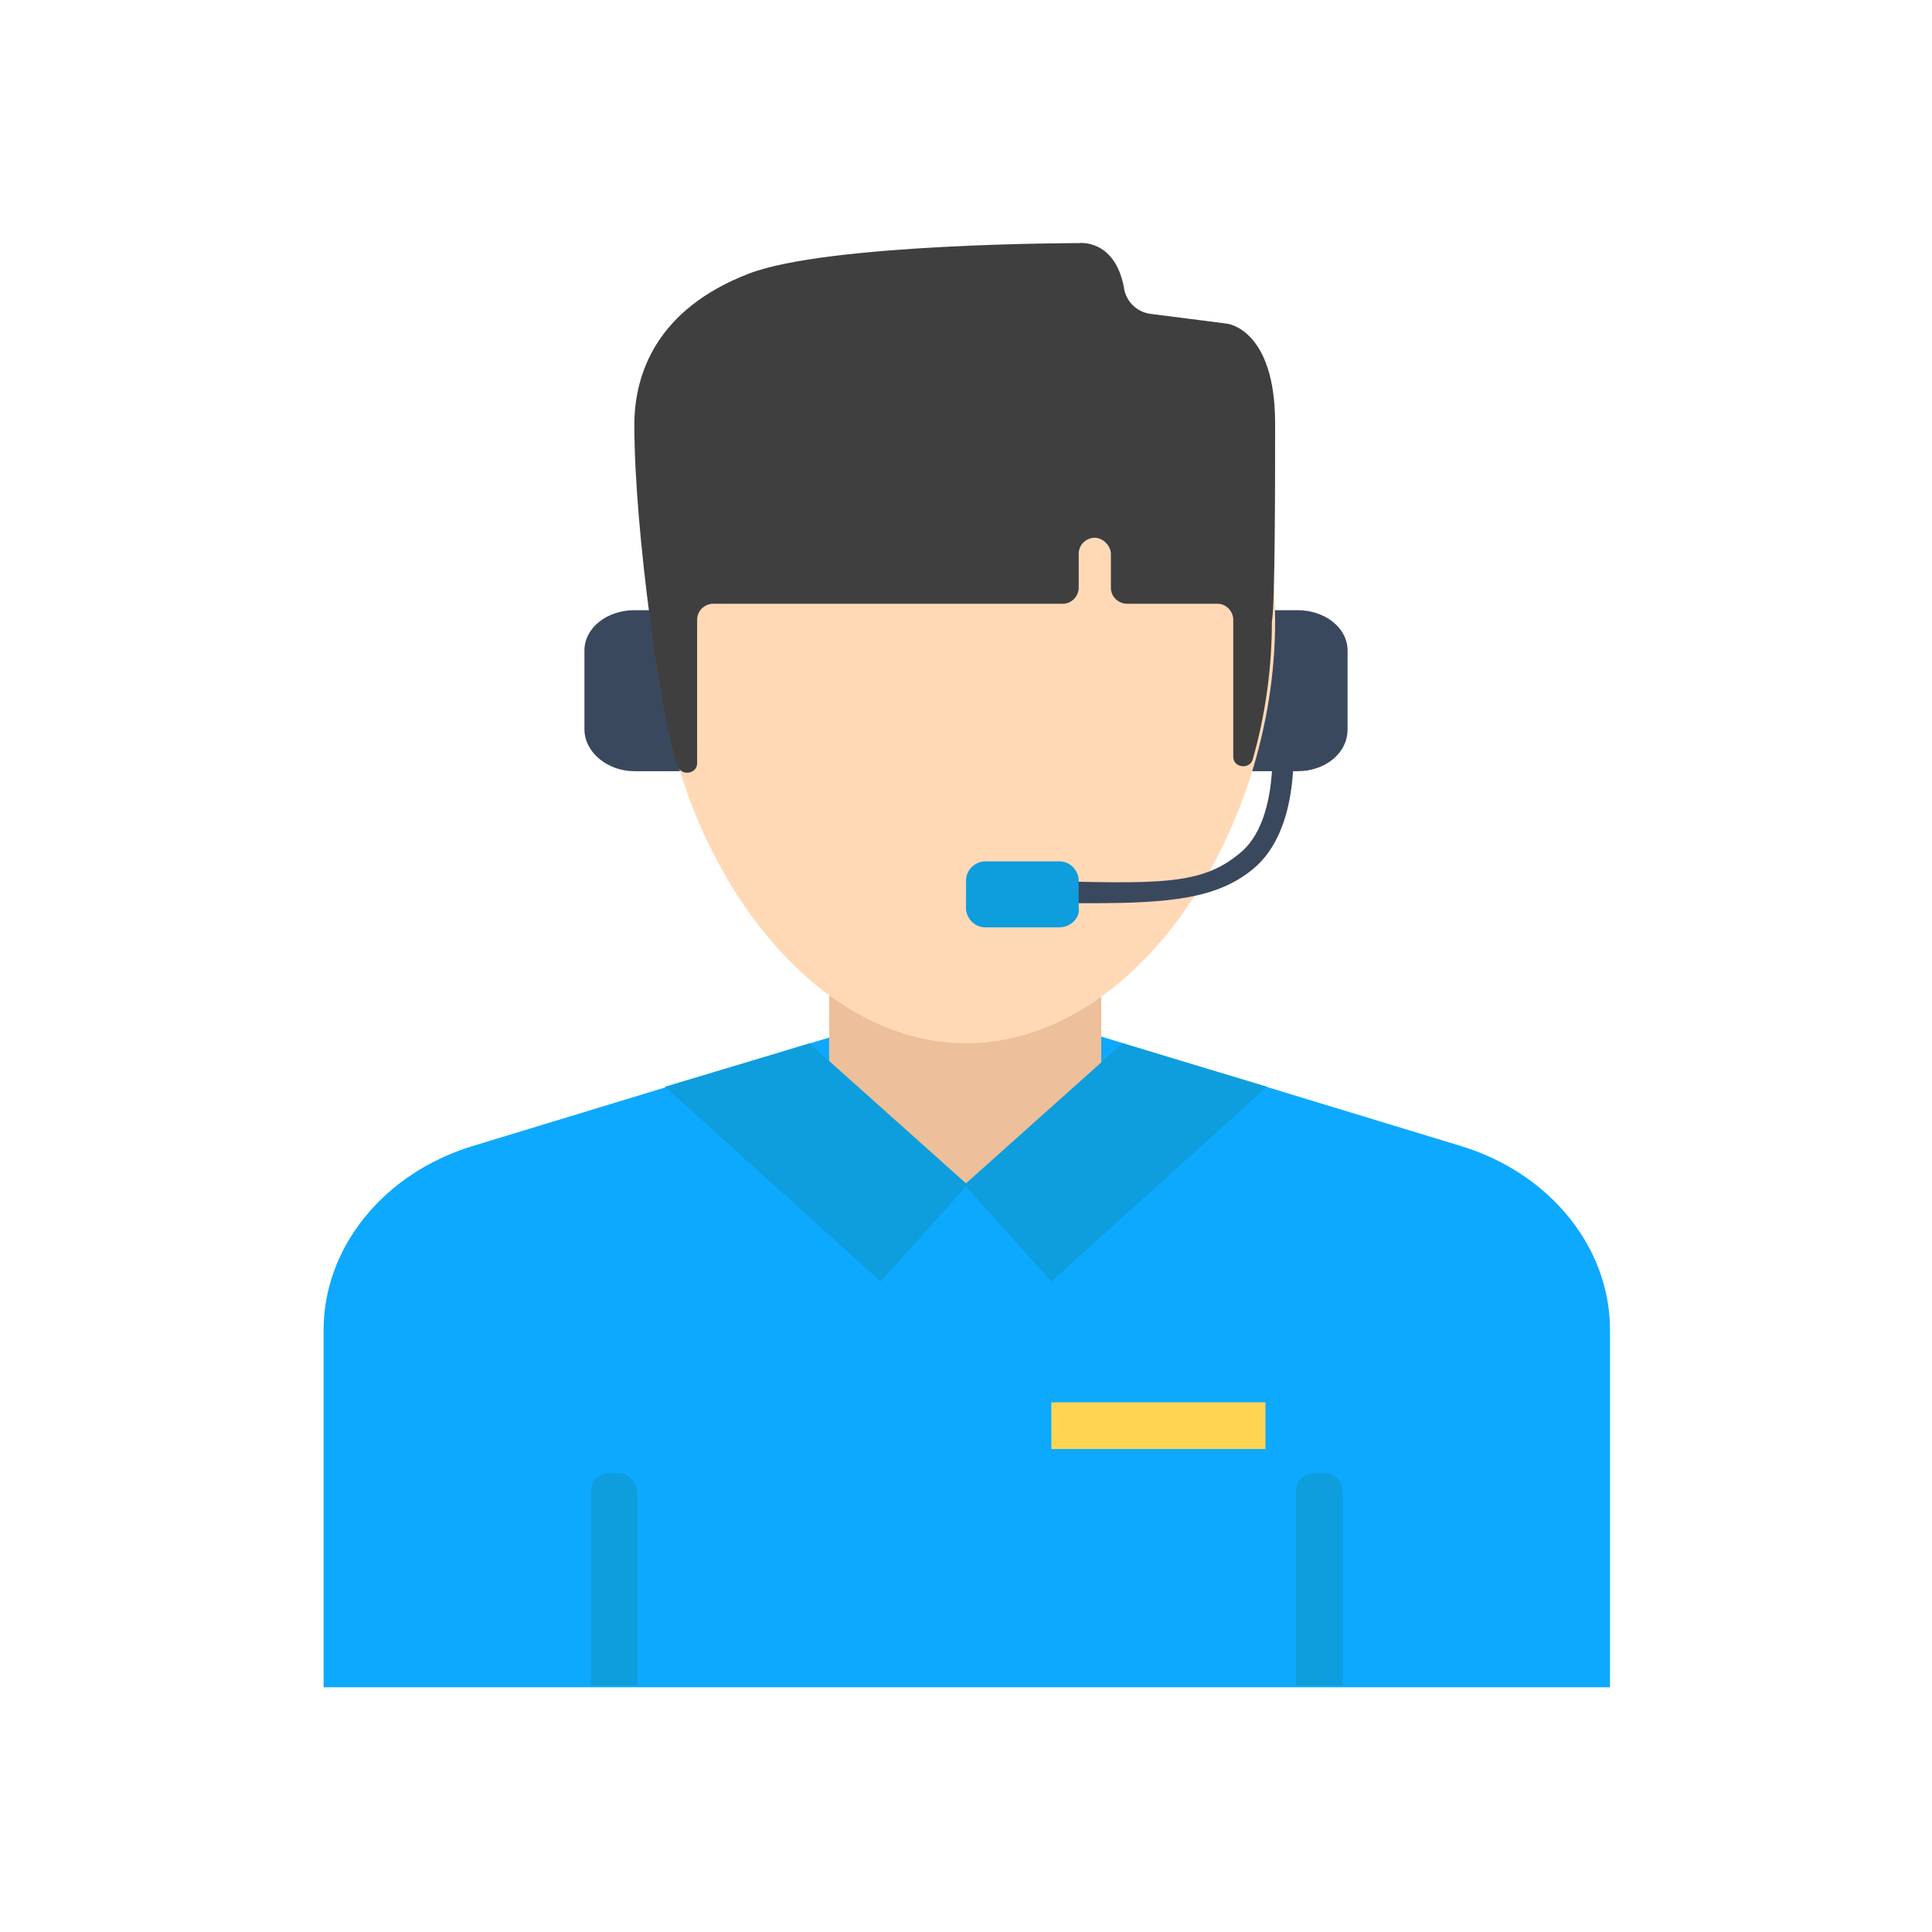
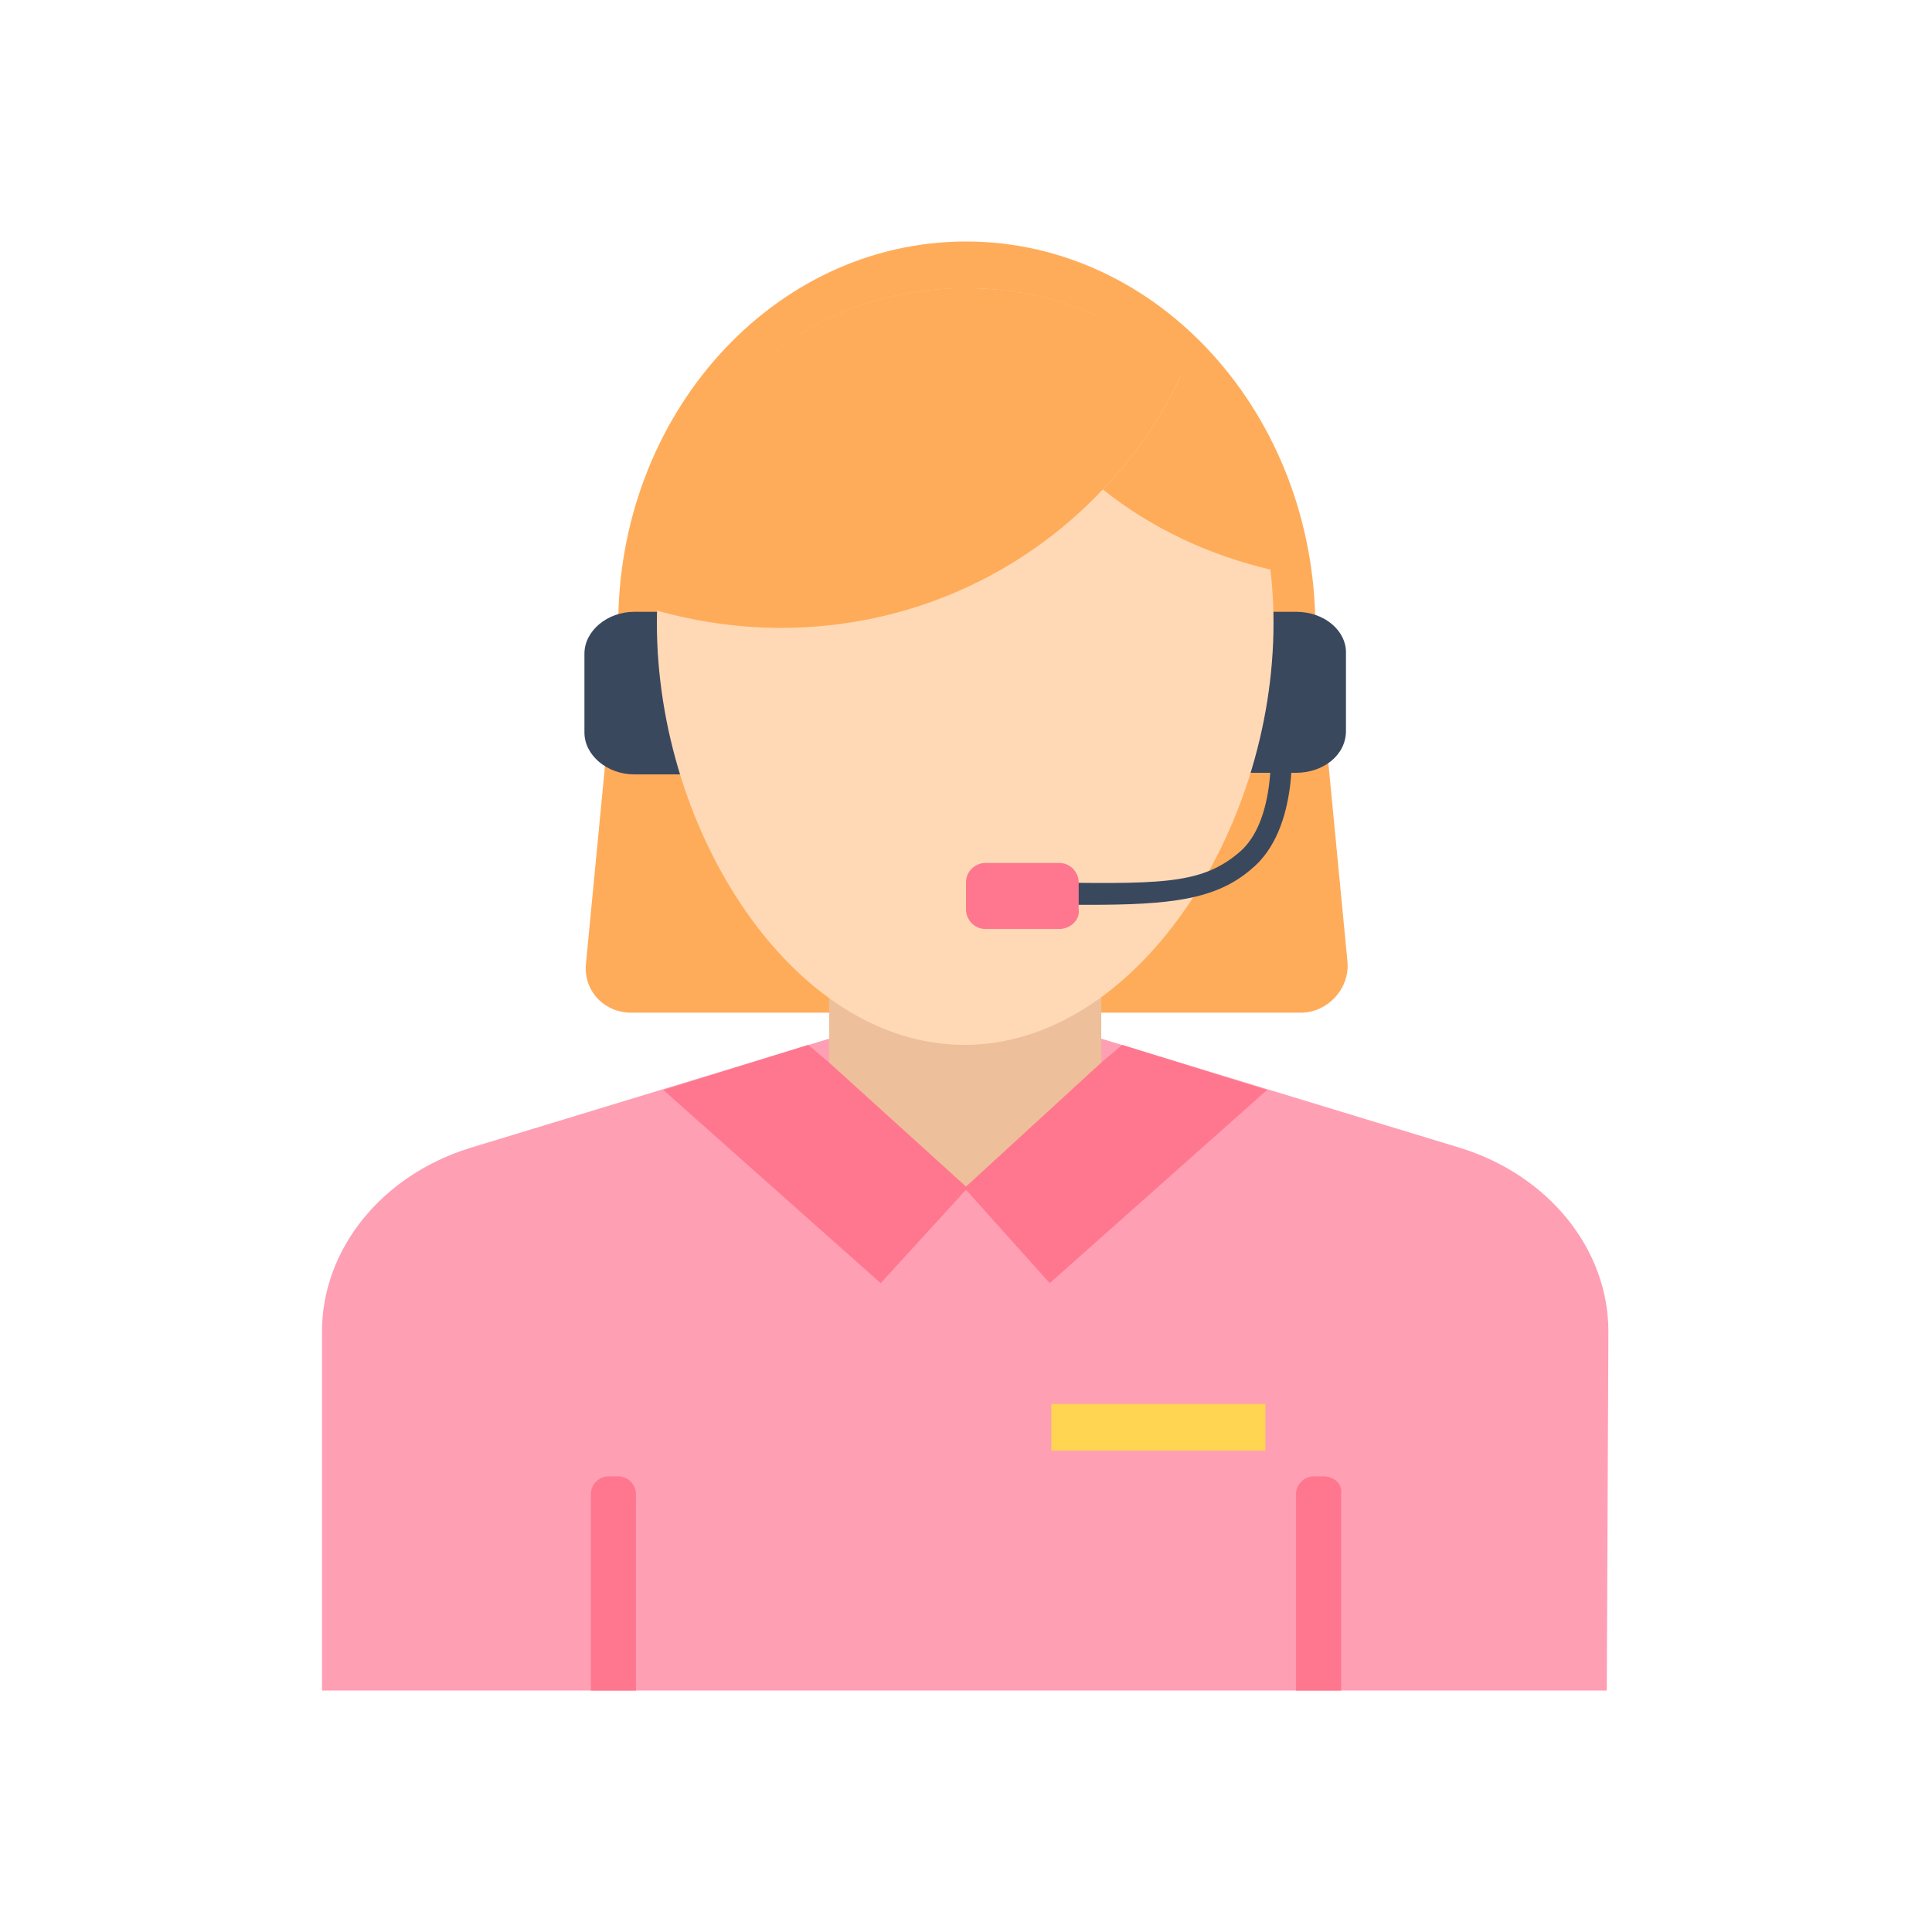
<svg xmlns="http://www.w3.org/2000/svg" width="800px" height="800px" viewBox="0 0 120 120" id="Layer_1" version="1.1" xml:space="preserve">
  <style type="text/css">
- 	.st0{fill:#3A485E;}
- 	.st1{fill:#0DA9FF;}
- 	.st2{fill:#FFD551;}
- 	.st3{fill:#EDBF9A;}
- 	.st4{fill:#FFD9B6;}
- 	.st5{fill:#0E9EDD;}
- 	.st6{fill:#3F3F3F;}
+ 	.st0{fill:#FFAC5A;}
+ 	.st1{fill:#3A485E;}
+ 	.st2{fill:#FF9FB4;}
+ 	.st3{fill:#FFD551;}
+ 	.st4{fill:#EDBF9A;}
+ 	.st5{fill:#FFD9B6;}
+ 	.st6{fill:#FF778E;}
</style>
  <g>
+     <path class="st0" d="M80.8,62.9H39.2c-1.7,0-3-1.4-2.8-3.1l2-20.8C38.3,25.8,48,15,60,15l0,0c12,0,21.7,10.8,21.7,24l2,20.8   C83.8,61.5,82.4,62.9,80.8,62.9z" />
    <g>
-       <path class="st0" d="M80.6,37.9h-3v10h3c1.7,0,3.1-1.1,3.1-2.6v-4.9C83.7,39,82.3,37.9,80.6,37.9z" />
-       <path class="st0" d="M36.3,40.4v4.9c0,1.4,1.4,2.6,3.1,2.6h3v-10h-3C37.7,37.9,36.3,39,36.3,40.4z" />
+       <path class="st1" d="M80.5,38h-3v10h3c1.7,0,3.1-1.1,3.1-2.6v-4.9C83.6,39.2,82.3,38,80.5,38z" />
+       <path class="st1" d="M36.3,40.6v4.9c0,1.4,1.4,2.6,3.1,2.6h3V38h-3C37.7,38,36.3,39.2,36.3,40.6z" />
    </g>
-     <path class="st1" d="M99.9,104.8H20.1V82.6c0-5.1,3.7-9.7,9.2-11.4l23-7c5.1-1.6,10.5-1.6,15.5,0l23,7c5.5,1.7,9.2,6.3,9.2,11.4   V104.8z" />
-     <rect class="st2" height="2.9" width="13.3" x="65.3" y="87.1" />
-     <rect class="st3" height="23.5" width="16.9" x="51.5" y="50.2" />
-     <path class="st4" d="M79.2,38.6c0,13-8.6,26.2-19.2,26.2S40.8,51.5,40.8,38.6S49.4,17.8,60,17.8S79.2,25.6,79.2,38.6z" />
+     <path class="st2" d="M99.8,105H20V82.7c0-5.1,3.7-9.7,9.2-11.4l23-7c5.1-1.6,10.5-1.6,15.5,0l23,7c5.5,1.7,9.2,6.3,9.2,11.4   L99.8,105L99.8,105z" />
+     <rect class="st3" height="2.9" width="13.3" x="65.3" y="87.2" />
+     <rect class="st4" height="23.5" width="16.9" x="51.5" y="50.4" />
+     <path class="st5" d="M79.1,38.7c0,13-8.6,26.2-19.2,26.2S40.8,51.7,40.8,38.7S49.4,17.9,60,17.9S79.1,25.7,79.1,38.7z" />
    <g>
-       <path class="st5" d="M38.4,91.5h-0.6c-0.6,0-1.1,0.5-1.1,1.1v12.1h2.9V92.7C39.5,92,39,91.5,38.4,91.5z" />
-       <path class="st5" d="M82.2,91.5h-0.6c-0.6,0-1.1,0.5-1.1,1.1v12.1h2.9V92.7C83.4,92,82.9,91.5,82.2,91.5z" />
-       <polygon class="st5" points="68.5,65.9 60,73.5 51.5,65.9 50.3,64.8 41.3,67.5 54.7,79.6 60,73.7 65.3,79.6 78.7,67.5 69.7,64.8       " />
+       <path class="st1" d="M67.6,56.2c-1.4,0-1.7,0-3.4-0.1h-1.7v-1.3h1.7c7.7,0.1,10.3,0.2,12.7-1.8c2.5-2,2-7.2,2-7.3l1.3-0.1    c0,0.2,0.6,5.9-2.5,8.4C75.5,55.9,72.6,56.2,67.6,56.2z" />
    </g>
    <g>
-       <path class="st0" d="M67.7,56.1c-1.4,0-1.7,0-3.4-0.1l-1.7,0l0-1.3l1.7,0C72,54.9,74.6,55,77,53c2.5-2,2-7.2,2-7.3l1.3-0.1    c0,0.2,0.6,5.9-2.5,8.4C75.6,55.8,72.7,56.1,67.7,56.1z" />
+       <path class="st6" d="M38.4,91.7h-0.6c-0.6,0-1.1,0.5-1.1,1.1V105h2.8V92.8C39.5,92.2,39,91.7,38.4,91.7z" />
+       <path class="st6" d="M82.2,91.7h-0.6c-0.6,0-1.1,0.5-1.1,1.1V105h2.8V92.8C83.4,92.2,82.9,91.7,82.2,91.7z" />
+       <polygon class="st6" points="68.4,66 60,73.7 51.5,66 50.2,64.9 41.2,67.7 54.7,79.7 60,73.9 65.2,79.7 78.7,67.7 69.7,64.9   " />
+       <path class="st6" d="M61.2,57.7h4.6c0.7,0,1.3-0.6,1.2-1.2v-1.7c0-0.6-0.5-1.2-1.2-1.2h-4.6c-0.6,0-1.2,0.5-1.2,1.2v1.7    C60,57.1,60.5,57.7,61.2,57.7z" />
    </g>
-     <path class="st5" d="M65.8,57.6h-4.6c-0.7,0-1.2-0.6-1.2-1.2v-1.7c0-0.7,0.6-1.2,1.2-1.2h4.6c0.7,0,1.2,0.6,1.2,1.2v1.7   C67.1,57,66.5,57.6,65.8,57.6z" />
-     <path class="st6" d="M79.2,26.3c0-5.9-3-6.2-3-6.2l-4.7-0.6c-0.9-0.1-1.6-0.8-1.7-1.7c-0.6-3-2.8-2.7-2.8-2.7S51.4,15.1,46.5,17   c-5.7,2.2-7.1,6.2-7.1,9.4c0,6.6,1.7,18.5,2.7,21.2c0.2,0.6,1.2,0.5,1.2-0.2l0-8.9c0-0.6,0.5-1,1-1H66c0.6,0,1-0.5,1-1v-2.1   c0-0.6,0.5-1,1-1s1,0.5,1,1v2.1c0,0.6,0.5,1,1,1h5.6c0.6,0,1,0.5,1,1V47c0,0.7,1,0.8,1.2,0.2c0.8-2.8,1.2-5.7,1.2-8.6   C79.2,37.6,79.2,29.7,79.2,26.3z" />
+     <path class="st0" d="M73.4,23.2c-1.2,2.7-2.9,5.1-4.9,7.2c-5,5.3-12.1,8.6-20,8.6c-2.7,0-5.3-0.4-7.8-1.1   c0.4-12.2,8.5-19.7,18.7-20c0.2,0,0.4,0,0.6,0C65.3,17.9,69.9,19.8,73.4,23.2z" />
+     <path class="st0" d="M79,35.4c-3.9-0.9-7.5-2.6-10.5-5c2-2.1,3.7-4.5,4.9-7.2C76.3,26.2,78.4,30.3,79,35.4z" />
  </g>
</svg>
